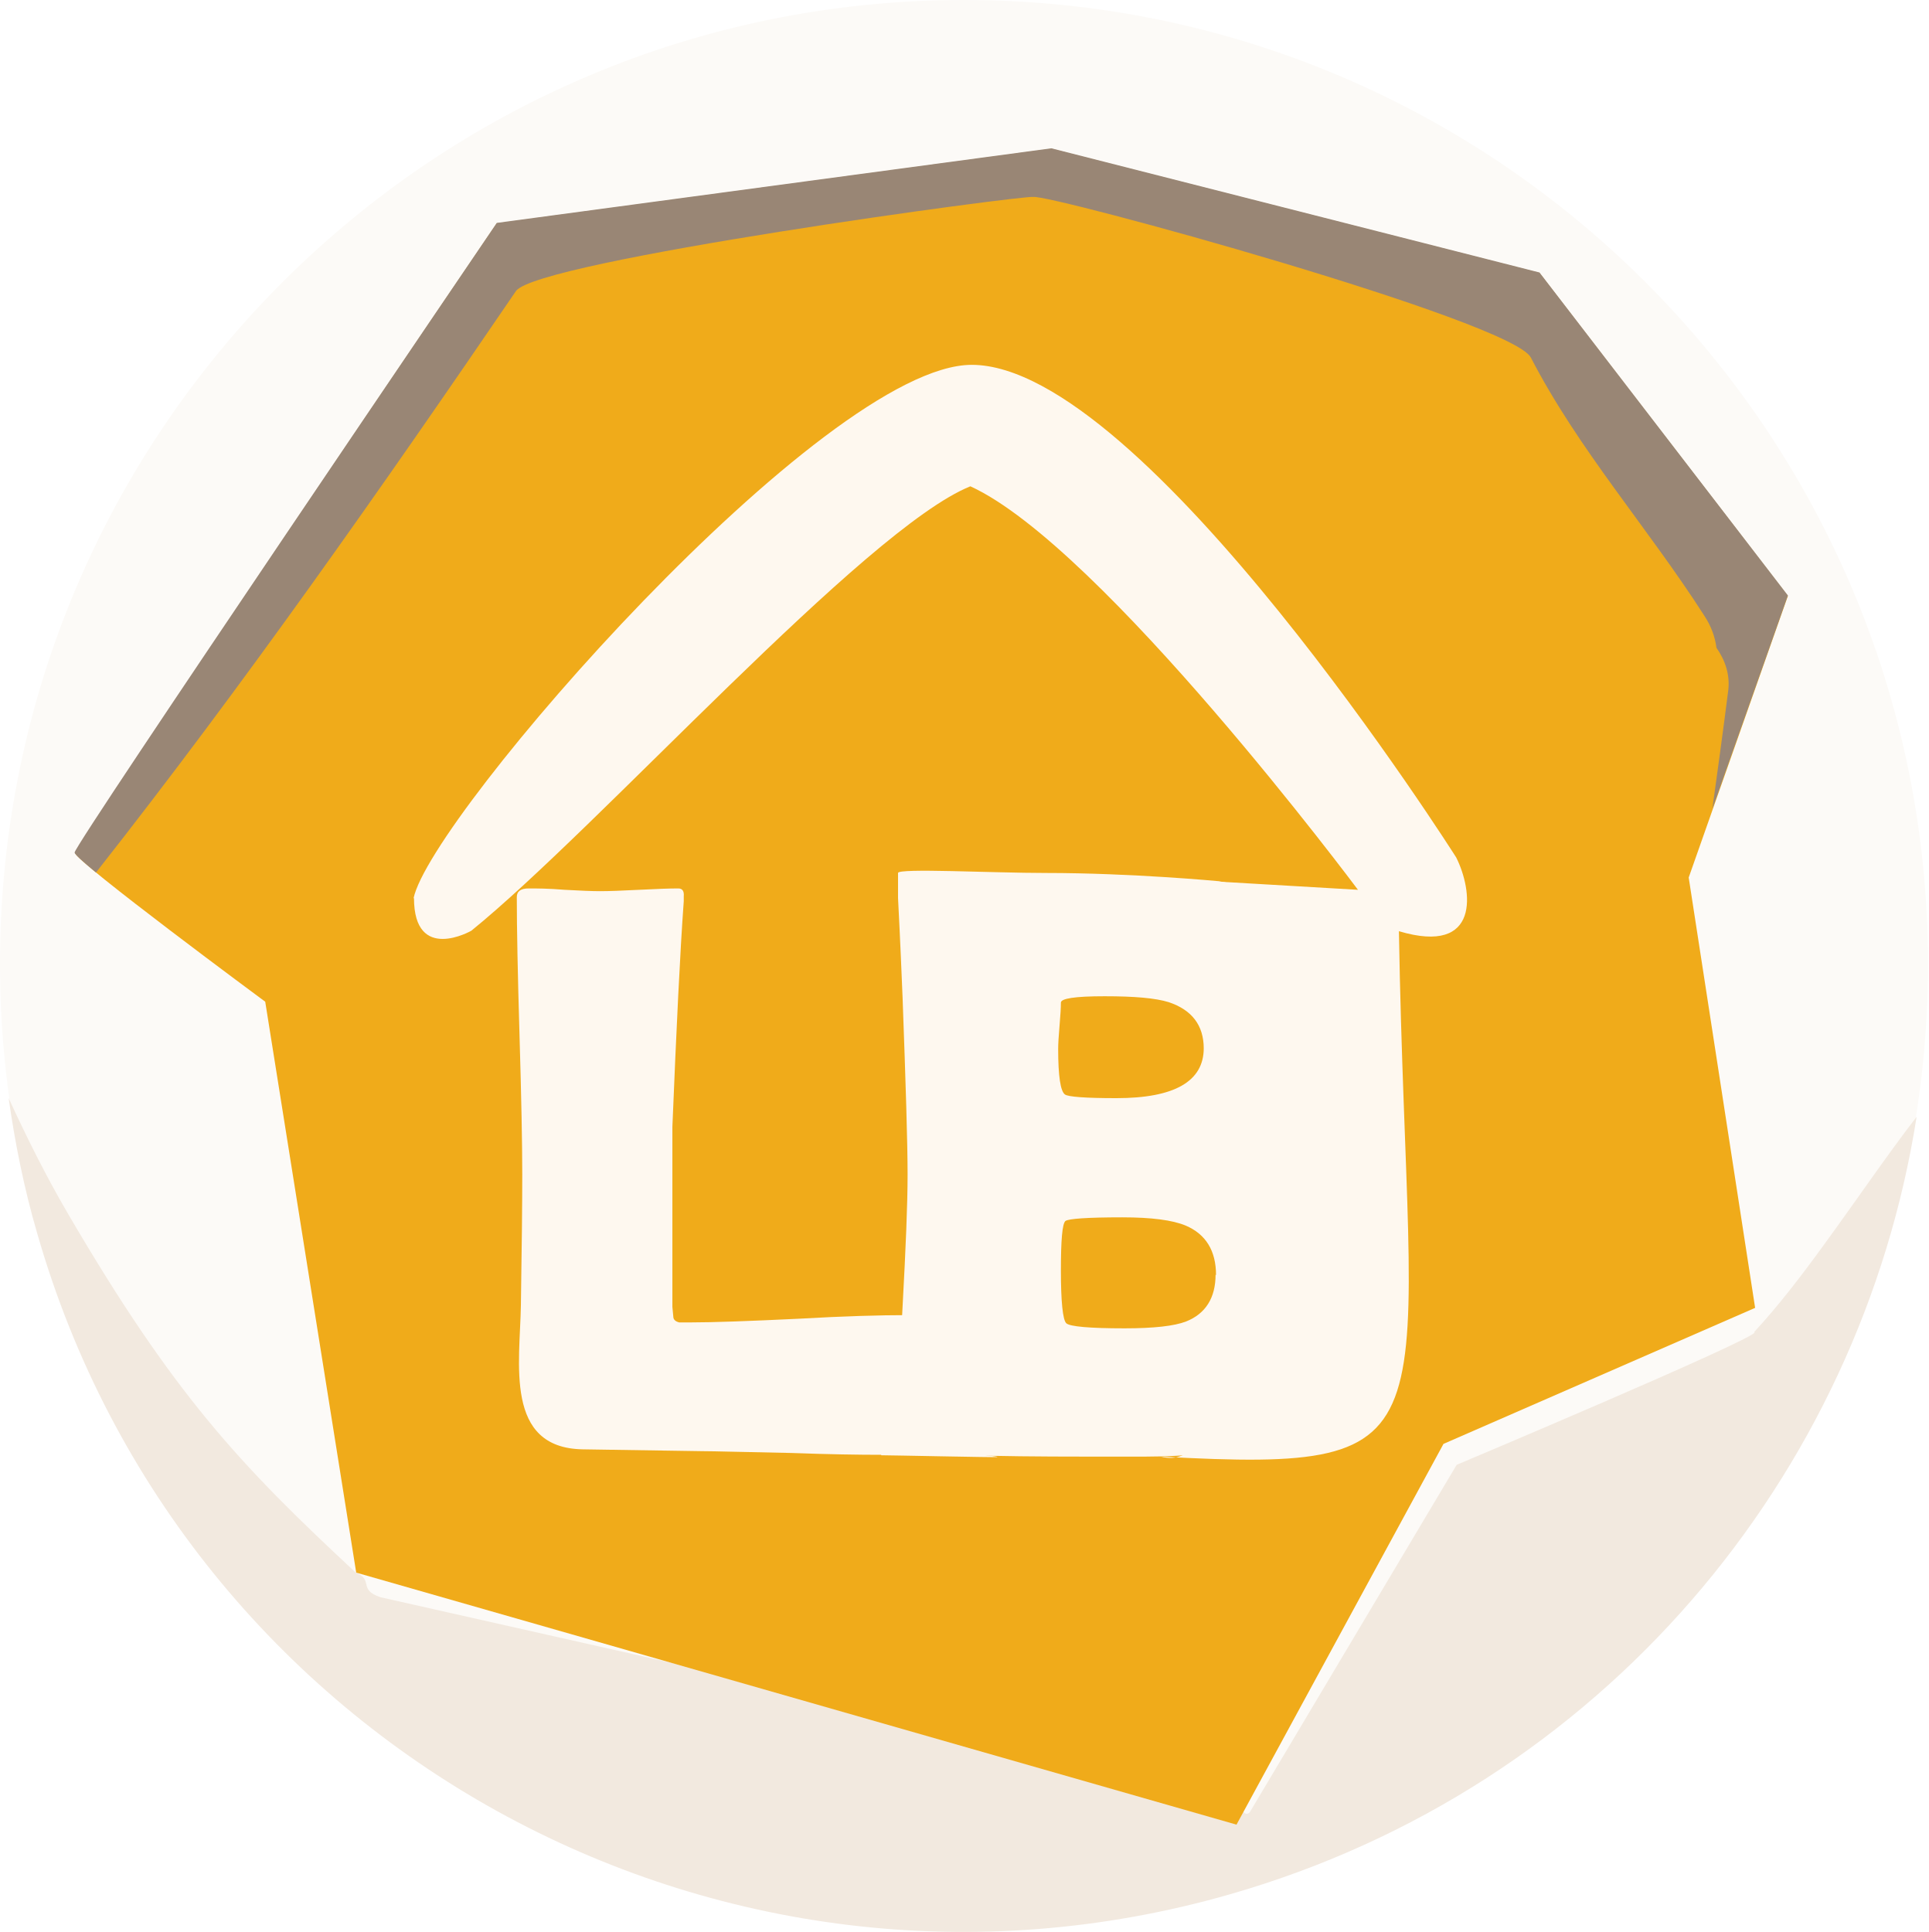
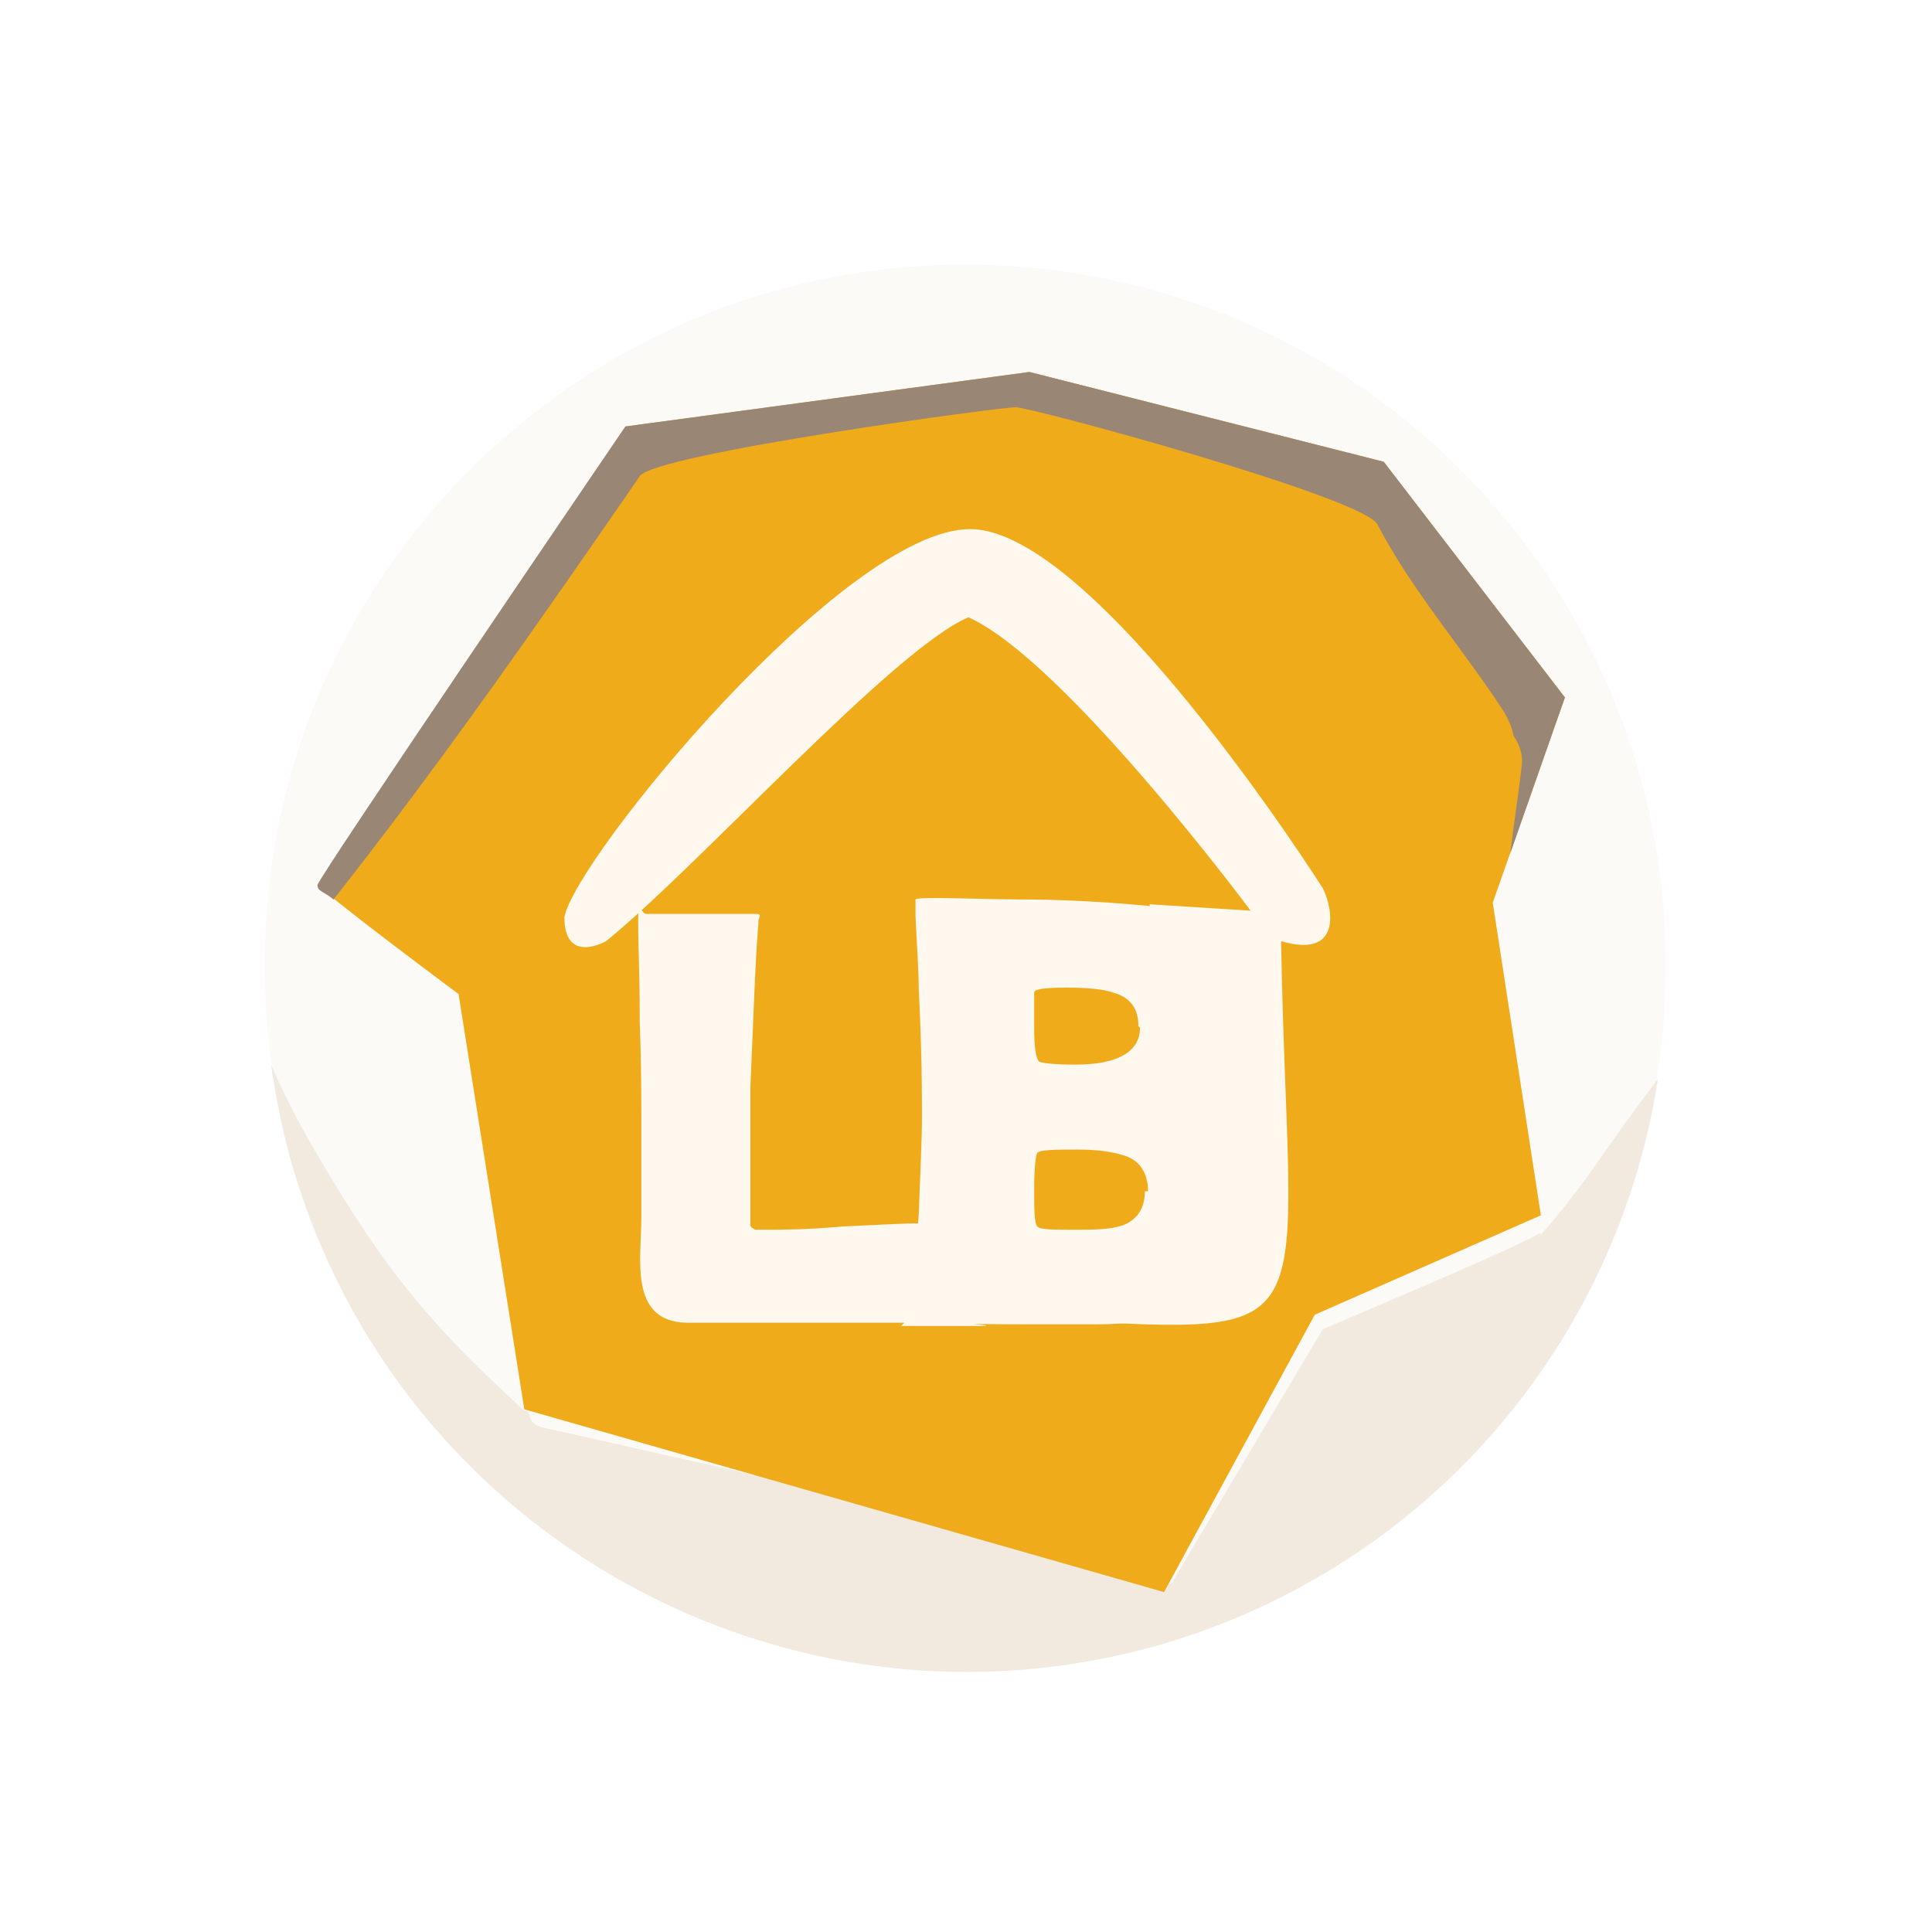
- <svg xmlns="http://www.w3.org/2000/svg" id="Layer_2" viewBox="0 0 42.39 42.47">
+ <svg xmlns="http://www.w3.org/2000/svg" id="Layer_2" version="1.1" viewBox="0 0 120.3 120.5">
  <defs>
    <style>
-       .cls-1 {
+       .st0 {
+         fill: #f0ab1a;
+       }
+ 
+       .st1 {
+         fill: #fcfaf7;
+       }
+ 
+       .st2 {
+         fill: #f2e9df;
+       }
+ 
+       .st3 {
        fill: #fef8ef;
      }

-       .cls-2 {
+       .st4 {
        fill: #998675;
-       }
- 
-       .cls-3 {
-         fill: #f0ab1a;
-       }
- 
-       .cls-4 {
-         fill: #f2e9df;
-       }
- 
-       .cls-5 {
-         fill: #fcfaf7;
      }
    </style>
  </defs>
-   <g id="Layer_2-2" data-name="Layer_2">
+   <g id="Layer_2-2">
    <g id="Logo_x3F_">
      <g>
-         <circle class="cls-5" cx="21.19" cy="21.19" r="21.19" />
-         <path class="cls-4" d="M38.57,29.29c-.09.19-6.55,2.91-6.55,2.91l-4.55,7.64c-.22.2-.26-.62-.55-.55l-18.56-4.18c-.5-.17-.13-.37-.55-.55-2.55-2.37-4-3.92-6.31-7.87-.48-.82-.91-1.68-1.31-2.55.14.99.34,1.99.63,2.98,3.23,11.25,14.97,17.75,26.22,14.52,8.18-2.35,13.85-9.2,15.09-17.09-.65.84-1.34,1.86-2.05,2.83-.5.69-1.01,1.35-1.52,1.9Z" />
-         <path class="cls-3" d="M10.92,4.91s12.19-1.64,12.19-1.64l10.73,2.73,5.46,7.1-2.18,6.19,1.46,9.46-6.85,2.99-4.55,8.37-19.35-5.54-2-12.55s-4.18-3.09-4.18-3.27S10.92,4.91,10.92,4.91Z" />
-         <path class="cls-2" d="M22.71,4.33c.35-.07,10.52,2.72,10.94,3.53,1.05,2.03,2.58,3.75,3.81,5.67.16.24.24.48.27.71.19.27.3.59.26.93-.11.87-.23,1.74-.35,2.61l1.66-4.69-5.46-7.1-10.73-2.73-12.19,1.64S1.64,18.56,1.64,18.74c0,.04.18.2.47.44,3.25-4.13,6.27-8.44,9.23-12.78.45-.67,11.21-2.12,11.37-2.07Z" />
+         <circle class="st1" cx="60.2" cy="60.2" r="43.7" />
+         <path class="st2" d="M96,76.9c-.2.4-13.5,6-13.5,6l-9.4,15.8c-.5.4-.5-1.3-1.1-1.1l-38.3-8.6c-1-.4-.3-.8-1.1-1.1-5.3-4.9-8.3-8.1-13-16.2-1-1.7-1.9-3.5-2.7-5.3.3,2,.7,4.1,1.3,6.2,6.7,23.2,30.9,36.6,54.1,30,16.9-4.9,28.6-19,31.1-35.3-1.3,1.7-2.8,3.8-4.2,5.8-1,1.4-2.1,2.8-3.1,3.9h0Z" />
+         <path class="st0" d="M39,26.6l25.2-3.4,22.1,5.6,11.3,14.7-4.5,12.8,3,19.5-14.1,6.2-9.4,17.3-39.9-11.4-4.1-25.9s-8.6-6.4-8.6-6.7,19.1-28.6,19.1-28.6Z" />
+         <path class="st4" d="M63.3,25.4c.7-.1,21.7,5.6,22.6,7.3,2.2,4.2,5.3,7.7,7.9,11.7.3.5.5,1,.6,1.5.4.6.6,1.2.5,1.9-.2,1.8-.5,3.6-.7,5.4l3.4-9.7-11.3-14.7-22.1-5.6-25.2,3.4s-19.2,28.2-19.2,28.6.4.4,1,.9c6.7-8.5,12.9-17.4,19.1-26.4.9-1.4,23.1-4.4,23.5-4.3Z" />
      </g>
      <g>
-         <path class="cls-1" d="M19.37,31.98c-.5,0-1.16-.01-1.97-.04-1.05-.02-1.71-.04-1.97-.04l-2.62-.04c-1.73-.03-1.38-1.9-1.36-3.17.02-1.27.03-2.23.03-2.87,0-.68-.02-1.7-.06-3.05-.04-1.35-.06-2.37-.06-3.05,0-.13.09-.19.26-.19s.44,0,.79.03c.35.02.61.03.78.03.19,0,.48-.01.86-.03.38-.02.67-.03.86-.03.09,0,.13.06.12.17v.11c-.08,1.1-.16,2.75-.25,4.96v2.32c0,.75,0,1.3,0,1.64l.02.21c0,.07.05.11.13.13h.23c.53,0,1.32-.03,2.37-.08,1.05-.06,1.84-.08,2.37-.08.16,0,.24.07.24.2,0,1-.07,1.86-.22,2.59-.03.15,2.1.3,2,.33-.03.01-2.34-.04-2.55-.04Z" />
-         <path class="cls-1" d="M9.1,19.74c0,1.44,1.26.72,1.26.72,2.79-2.26,8.66-8.84,10.97-9.77,2.89,1.32,8.52,8.87,8.52,8.87l-3.07-.18s1.44,13.36-1.26,12.64c6.68.36,5.42-.36,5.23-11.55,1.81.54,1.62-.9,1.26-1.62,0,0-6.86-10.83-10.65-10.83-3.25,0-11.91,9.93-12.27,11.73Z" />
-         <path class="cls-1" d="M30.29,28.06c0,1.09-.34,2-1.02,2.72-.78.83-2.14,1.24-4.1,1.24-.15,0-.36,0-.64,0h-.63c-2.19,0-3.5-.04-3.91-.13-.17-.04-.26-.13-.26-.28,0-.64.04-1.6.11-2.89.07-1.29.11-2.25.11-2.9,0-.69-.04-1.98-.11-3.89-.02-.49-.05-1.22-.1-2.19v-.55c0-.11,2.07,0,3.25,0,1.89,0,3.79.18,3.79.18.77.12,1.4.46,1.85.73.92.56,1.38,1.52,1.38,2.86,0,.35-.11.72-.32,1.11-.15.28-.36.56-.61.84-.22.24-.33.36-.33.34,0,.04.08.11.23.2.42.24.74.61.98,1.13.21.46.32.96.32,1.48ZM26.46,23.05c0-.51-.26-.85-.77-1.02-.29-.09-.75-.13-1.41-.13s-.96.05-.96.14c0,.11-.01.28-.03.51-.02.23-.03.4-.03.51,0,.59.05.93.15,1,.07.05.44.08,1.13.08,1.28,0,1.92-.37,1.92-1.1ZM26.73,28.03c0-.53-.22-.9-.67-1.09-.29-.12-.75-.18-1.39-.18-.77,0-1.18.03-1.25.08-.07.06-.1.42-.1,1.09s.04,1.09.12,1.16c.08.07.5.11,1.28.11.64,0,1.09-.05,1.35-.15.43-.17.65-.52.65-1.03Z" />
+         <path class="st3" d="M56.4,82.5c-1,0-2.4,0-4.1,0-2.2,0-3.5,0-4.1,0h-5.4c-3.6-.1-2.8-4-2.8-6.6s0-4.6,0-5.9,0-3.5-.1-6.3c0-2.8-.1-4.9-.1-6.3s.2-.4.5-.4.9,0,1.6,0c.7,0,1.3,0,1.6,0s1,0,1.8,0,1.4,0,1.8,0,.3.1.2.4v.2c-.2,2.3-.3,5.7-.5,10.2v8.6c0,.1.1.2.3.3h.5c1.1,0,2.7,0,4.9-.2,2.2-.1,3.8-.2,4.9-.2s.5.1.5.4c0,2.1-.1,3.8-.5,5.3,0,.3,4.3.6,4.1.7,0,0-4.8,0-5.3,0h0Z" />
+         <path class="st3" d="M35.2,57.2c0,3,2.6,1.5,2.6,1.5,5.8-4.7,17.9-18.2,22.6-20.2,6,2.7,17.6,18.3,17.6,18.3l-6.3-.4s3,27.6-2.6,26.1c13.8.7,11.2-.7,10.8-23.8,3.7,1.1,3.3-1.9,2.6-3.3,0,0-14.2-22.4-22-22.4s-24.6,20.5-25.3,24.2h0Z" />
+         <path class="st3" d="M78.9,74.4c0,2.2-.7,4.1-2.1,5.6-1.6,1.7-4.4,2.6-8.5,2.6h-2.6c-4.5,0-7.2,0-8.1-.3-.4,0-.5-.3-.5-.6,0-1.3,0-3.3.2-6,.1-2.7.2-4.6.2-6s0-4.1-.2-8c0-1-.1-2.5-.2-4.5v-1.1c0-.2,4.3,0,6.7,0,3.9,0,7.8.4,7.8.4,1.6.2,2.9.9,3.8,1.5,1.9,1.2,2.8,3.1,2.8,5.9s-.2,1.5-.7,2.3c-.3.6-.7,1.2-1.3,1.7-.5.5-.7.7-.7.7,0,0,.2.2.5.4.9.5,1.5,1.3,2,2.3.4.9.7,2,.7,3.1h0ZM71,64c0-1.1-.5-1.8-1.6-2.1-.6-.2-1.5-.3-2.9-.3s-2,.1-2,.3,0,.6,0,1.1,0,.8,0,1.1c0,1.2.1,1.9.3,2.1.1.1.9.2,2.3.2,2.6,0,4-.8,4-2.3h0ZM71.6,74.3c0-1.1-.5-1.9-1.4-2.2-.6-.2-1.5-.4-2.9-.4s-2.4,0-2.6.2c-.1.1-.2.9-.2,2.2s0,2.2.2,2.4,1,.2,2.6.2,2.2-.1,2.8-.3c.9-.4,1.3-1.1,1.3-2.1h0Z" />
      </g>
    </g>
  </g>
</svg>
